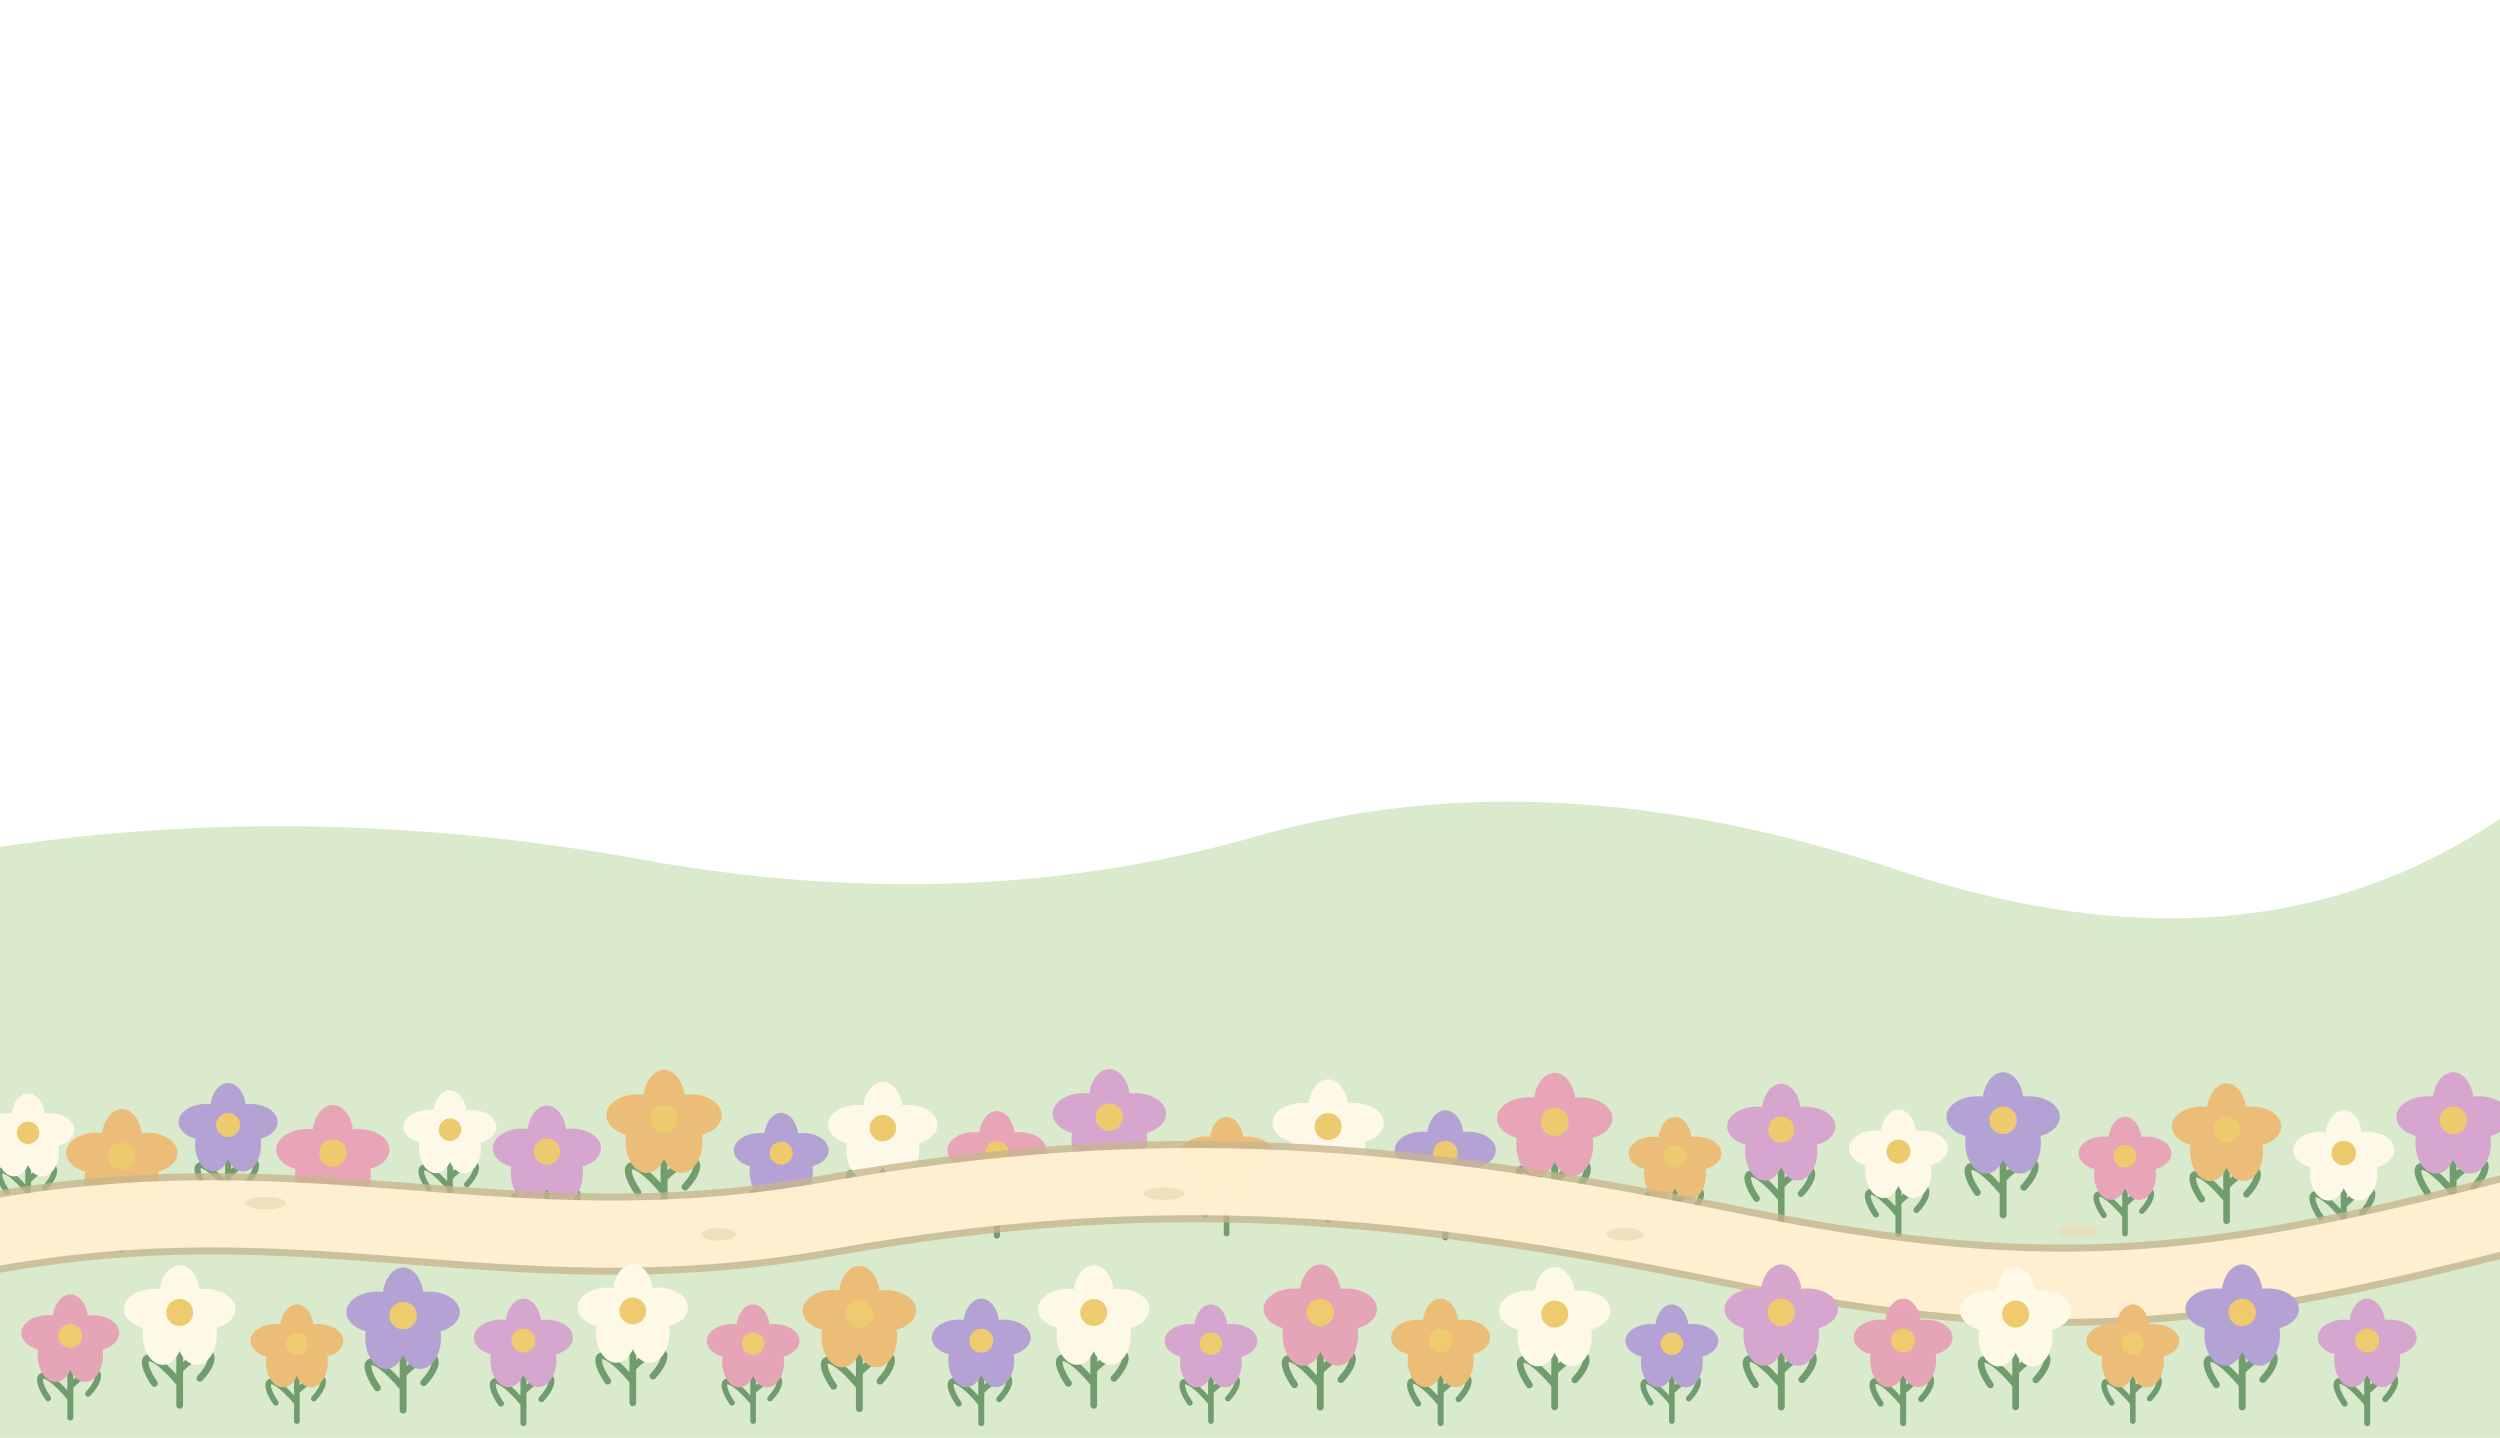
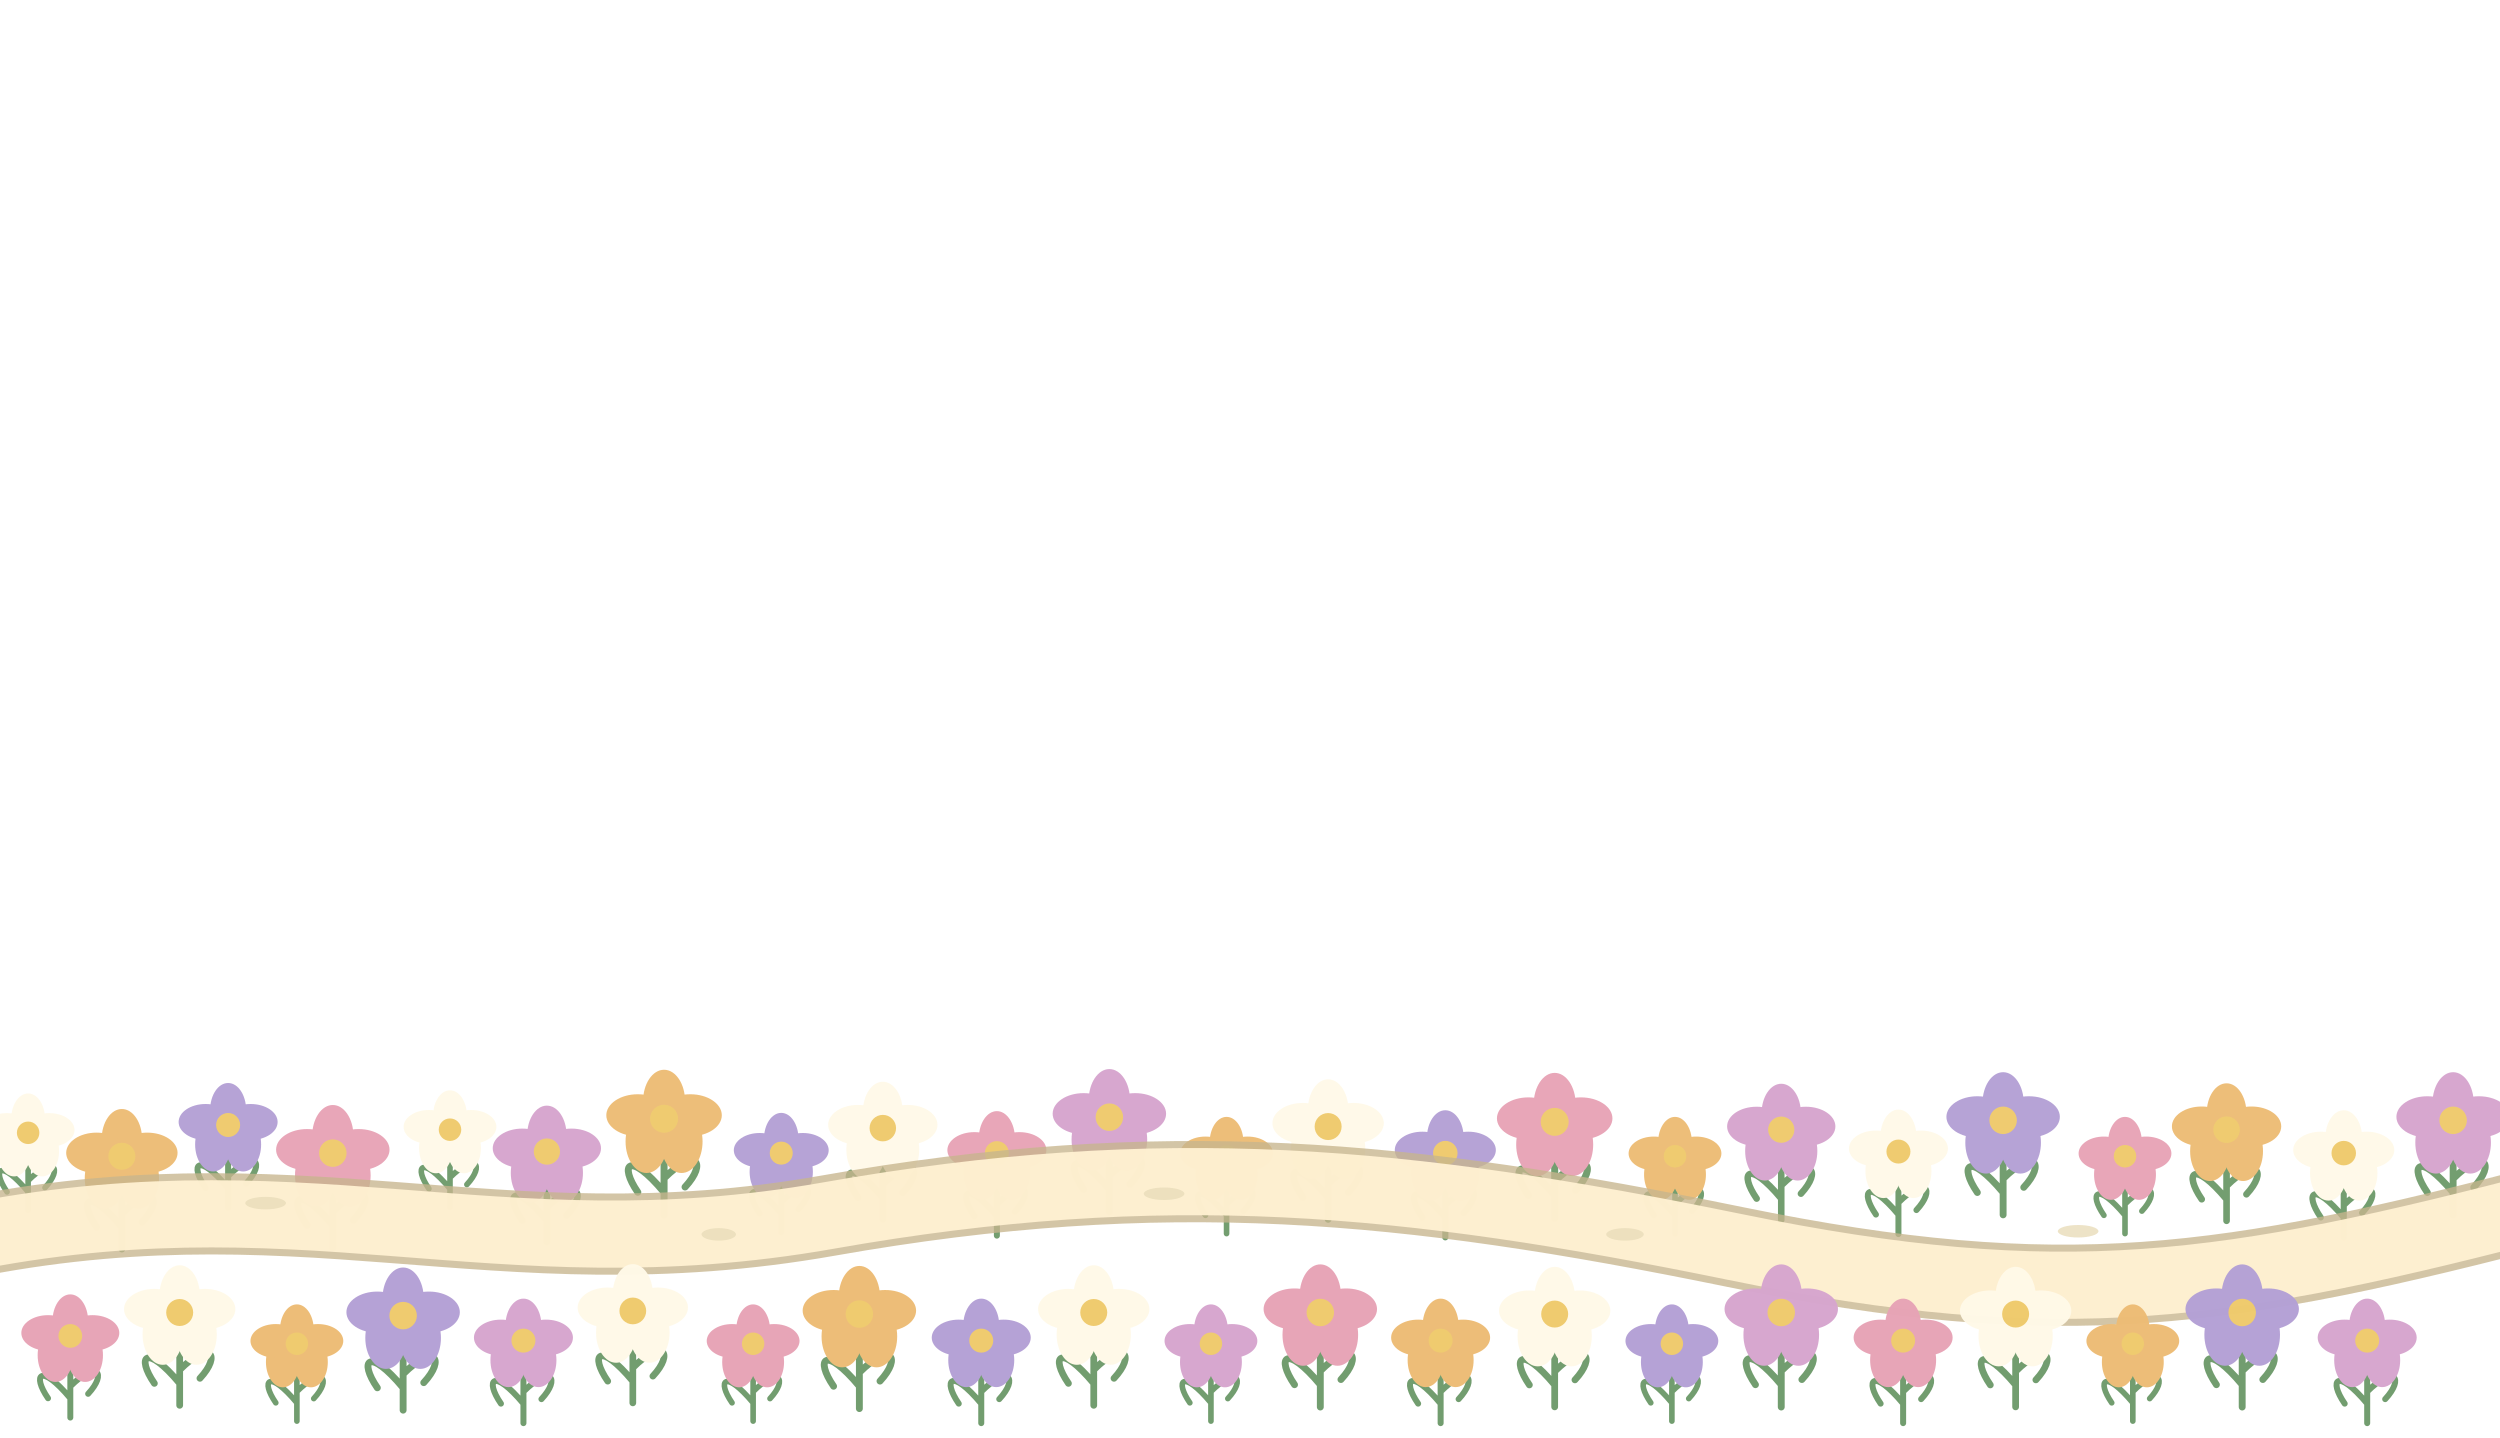
<svg xmlns="http://www.w3.org/2000/svg" viewBox="0 -220 1600 920">
  <defs>
    <g id="flower">
      <path d="M0 10v45M0 42C-20 18-26 26-15 42M0 34C18 16 25 25 12 39" fill="none" stroke="#6f9b6c" stroke-width="4" stroke-linecap="round" />
      <g fill="currentColor">
        <ellipse cy="-10" rx="12" ry="18" />
        <ellipse cx="15" cy="-2" rx="18" ry="12" />
        <ellipse cx="10" cy="13" rx="12" ry="18" />
        <ellipse cx="-10" cy="13" rx="12" ry="18" />
        <ellipse cx="-15" cy="-2" rx="18" ry="12" />
      </g>
      <circle r="8" fill="#efca6c" />
    </g>
  </defs>
-   <path d="M0 322Q200 292 410 330T805 315T1215 337T1600 304V700H0Z" fill="#d9ebcc" />
-   <path d="M0 430Q220 394 430 428T840 410T1240 435T1600 400V700H0Z" fill="#d9ebcc" />
  <g opacity=".97">
    <use href="#flower" transform="translate(18 505) scale(.9)" color="#fff9e8" />
    <use href="#flower" transform="translate(78 520) scale(1.08)" color="#edbc75" />
    <use href="#flower" transform="translate(146 500) scale(.96)" color="#b4a0d5" />
    <use href="#flower" transform="translate(213 518) scale(1.1)" color="#e7a3b6" />
    <use href="#flower" transform="translate(288 503) scale(.9)" color="#fff9e8" />
    <use href="#flower" transform="translate(350 517) scale(1.05)" color="#d6a5ce" />
    <use href="#flower" transform="translate(425 496) scale(1.12)" color="#edbc75" />
    <use href="#flower" transform="translate(500 518) scale(.92)" color="#b4a0d5" />
    <use href="#flower" transform="translate(565 502) scale(1.06)" color="#fff9e8" />
    <use href="#flower" transform="translate(638 518) scale(.96)" color="#e7a3b6" />
    <use href="#flower" transform="translate(710 495) scale(1.1)" color="#d6a5ce" />
    <use href="#flower" transform="translate(785 520) scale(.9)" color="#edbc75" />
    <use href="#flower" transform="translate(850 501) scale(1.08)" color="#fff9e8" />
    <use href="#flower" transform="translate(925 518) scale(.98)" color="#b4a0d5" />
    <use href="#flower" transform="translate(995 498) scale(1.12)" color="#e7a3b6" />
    <use href="#flower" transform="translate(1072 520) scale(.9)" color="#edbc75" />
    <use href="#flower" transform="translate(1140 503) scale(1.05)" color="#d6a5ce" />
    <use href="#flower" transform="translate(1215 517) scale(.96)" color="#fff9e8" />
    <use href="#flower" transform="translate(1282 497) scale(1.1)" color="#b4a0d5" />
    <use href="#flower" transform="translate(1360 520) scale(.9)" color="#e7a3b6" />
    <use href="#flower" transform="translate(1425 503) scale(1.06)" color="#edbc75" />
    <use href="#flower" transform="translate(1500 518) scale(.98)" color="#fff9e8" />
    <use href="#flower" transform="translate(1570 497) scale(1.1)" color="#d6a5ce" />
  </g>
  <path d="M-35 575C190 526 315 596 530 558S900 535 1110 578 1425 605 1635 550" fill="none" stroke="#c7b58d" stroke-width="52" stroke-linecap="round" opacity=".78" />
  <path d="M-35 575C190 526 315 596 530 558S900 535 1110 578 1425 605 1635 550" fill="none" stroke="#fff0d1" stroke-width="43" stroke-linecap="round" opacity=".96" />
  <g fill="#e8dcb9" opacity=".8">
    <ellipse cx="170" cy="550" rx="13" ry="4" />
    <ellipse cx="460" cy="570" rx="11" ry="4" />
    <ellipse cx="745" cy="544" rx="13" ry="4" />
    <ellipse cx="1040" cy="570" rx="12" ry="4" />
    <ellipse cx="1330" cy="568" rx="13" ry="4" />
  </g>
  <g opacity=".98">
    <use href="#flower" transform="translate(45 635) scale(.95)" color="#e7a3b6" />
    <use href="#flower" transform="translate(115 620) scale(1.08)" color="#fff9e8" />
    <use href="#flower" transform="translate(190 640) scale(.9)" color="#edbc75" />
    <use href="#flower" transform="translate(258 622) scale(1.1)" color="#b4a0d5" />
    <use href="#flower" transform="translate(335 638) scale(.96)" color="#d6a5ce" />
    <use href="#flower" transform="translate(405 619) scale(1.07)" color="#fff9e8" />
    <use href="#flower" transform="translate(482 640) scale(.9)" color="#e7a3b6" />
    <use href="#flower" transform="translate(550 621) scale(1.1)" color="#edbc75" />
    <use href="#flower" transform="translate(628 638) scale(.96)" color="#b4a0d5" />
    <use href="#flower" transform="translate(700 620) scale(1.08)" color="#fff9e8" />
    <use href="#flower" transform="translate(775 640) scale(.9)" color="#d6a5ce" />
    <use href="#flower" transform="translate(845 620) scale(1.1)" color="#e7a3b6" />
    <use href="#flower" transform="translate(922 638) scale(.96)" color="#edbc75" />
    <use href="#flower" transform="translate(995 621) scale(1.08)" color="#fff9e8" />
    <use href="#flower" transform="translate(1070 640) scale(.9)" color="#b4a0d5" />
    <use href="#flower" transform="translate(1140 620) scale(1.1)" color="#d6a5ce" />
    <use href="#flower" transform="translate(1218 638) scale(.96)" color="#e7a3b6" />
    <use href="#flower" transform="translate(1290 621) scale(1.08)" color="#fff9e8" />
    <use href="#flower" transform="translate(1365 640) scale(.9)" color="#edbc75" />
    <use href="#flower" transform="translate(1435 620) scale(1.1)" color="#b4a0d5" />
    <use href="#flower" transform="translate(1515 638) scale(.96)" color="#d6a5ce" />
  </g>
</svg>
